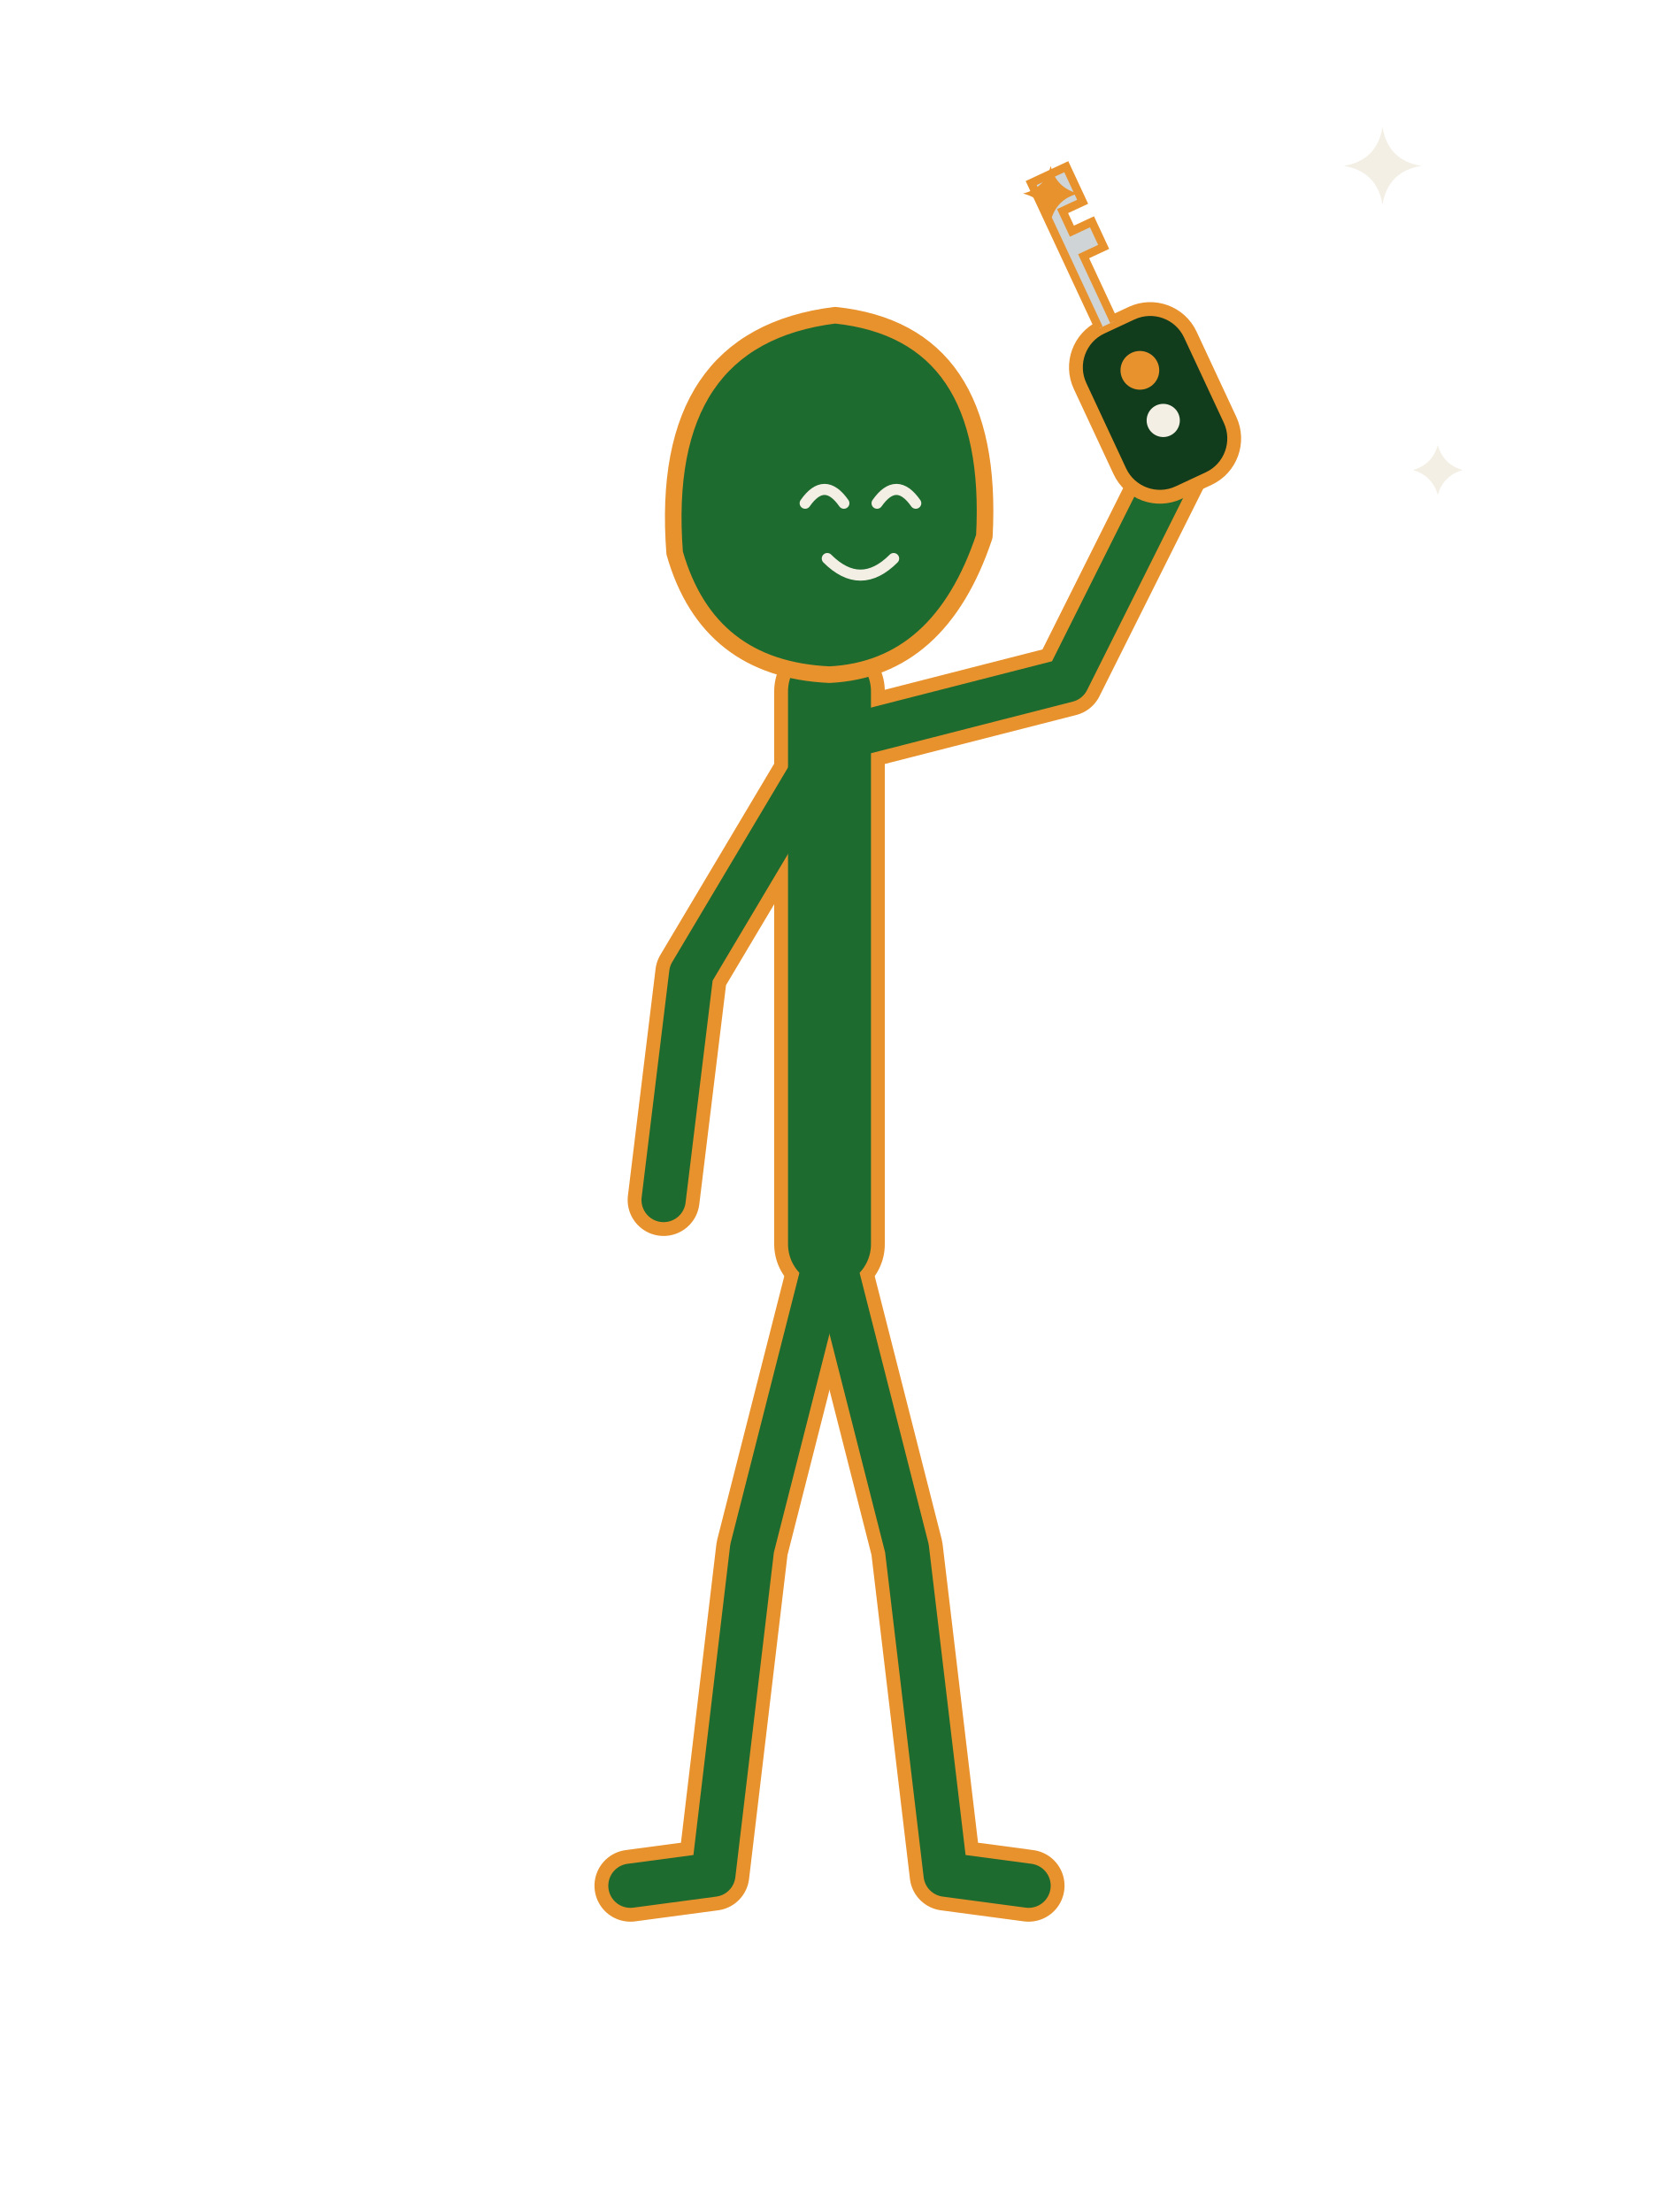
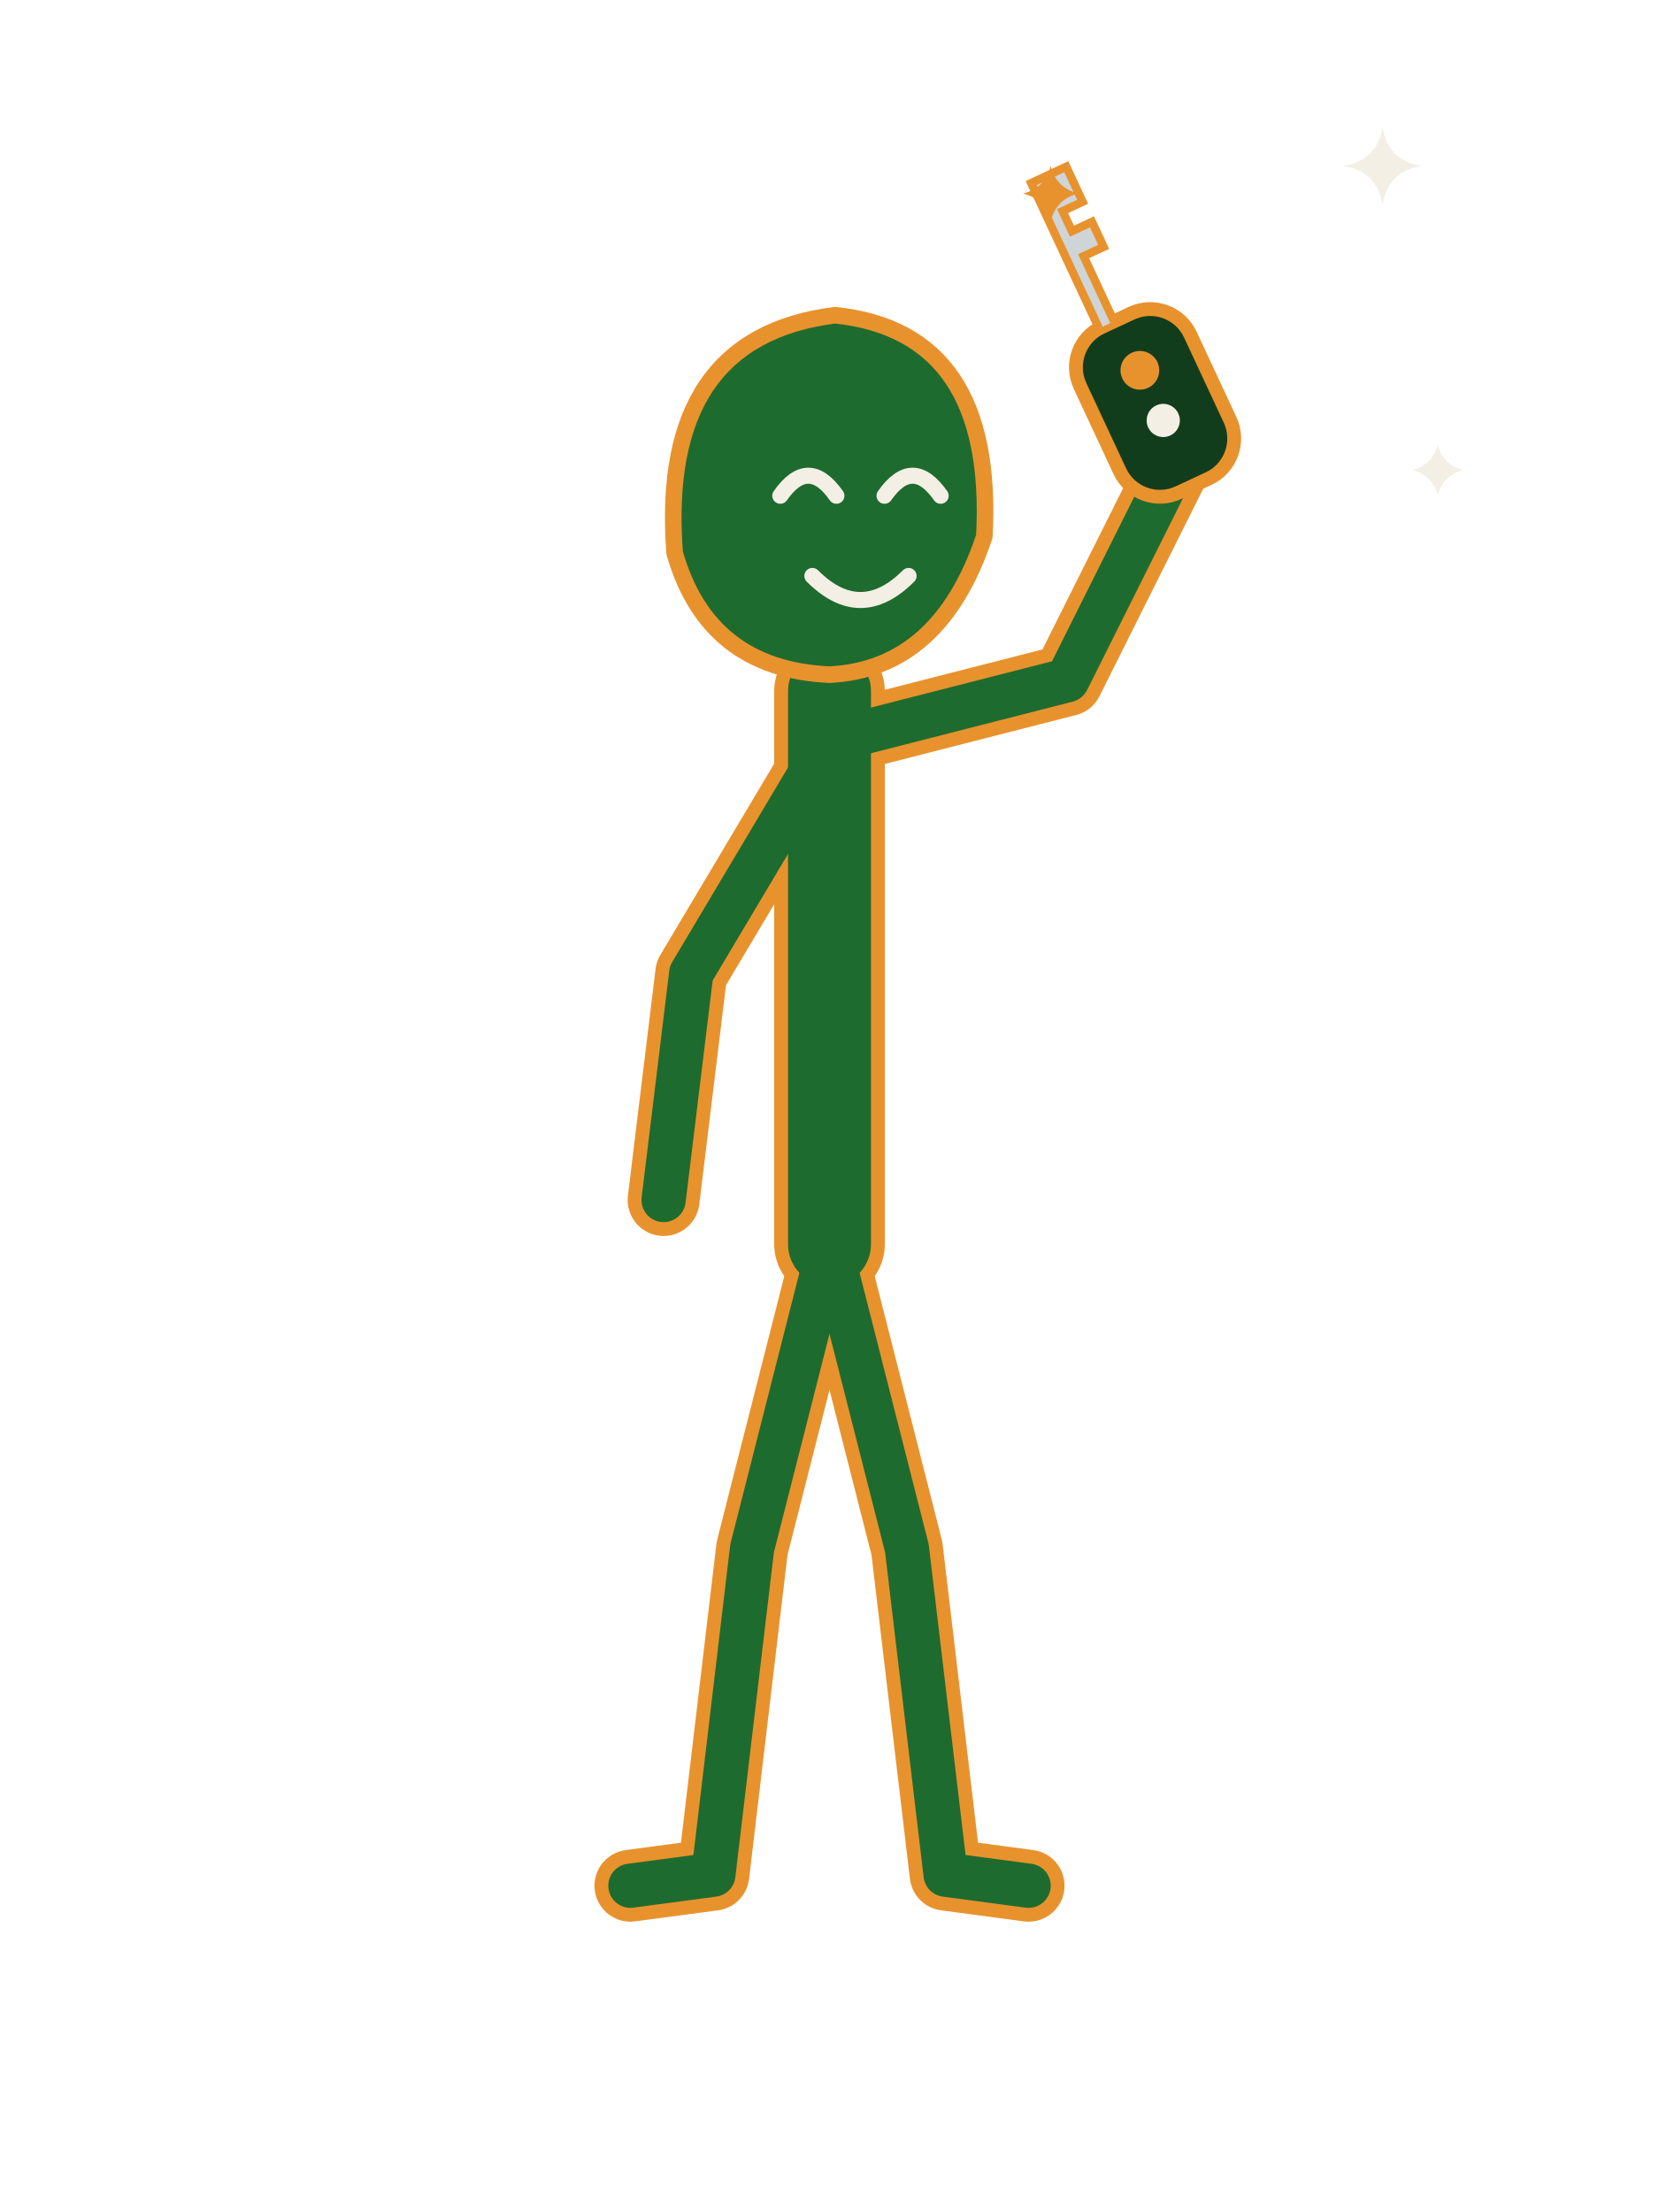
<svg xmlns="http://www.w3.org/2000/svg" width="600" height="800" viewBox="0 0 600 800">
  <defs>
    <radialGradient id="glow">
      <stop offset="0" stop-color="#e8922e" stop-opacity=".18" />
      <stop offset="1" stop-color="#e8922e" stop-opacity="0" />
    </radialGradient>
  </defs>
  <polyline points="300,250 300,450" fill="none" stroke="#e8922e" stroke-width="40" stroke-linecap="round" stroke-linejoin="round" />
  <polyline points="300,268 386,246 424,170" fill="none" stroke="#e8922e" stroke-width="26" stroke-linecap="round" stroke-linejoin="round" />
  <polyline points="300,268 250,352 240,434" fill="none" stroke="#e8922e" stroke-width="26" stroke-linecap="round" stroke-linejoin="round" />
  <polyline points="300,450 272,560 258,678 228,682" fill="none" stroke="#e8922e" stroke-width="26" stroke-linecap="round" stroke-linejoin="round" />
  <polyline points="300,450 328,560 342,678 372,682" fill="none" stroke="#e8922e" stroke-width="26" stroke-linecap="round" stroke-linejoin="round" />
  <polyline points="300,250 300,450" fill="none" stroke="#1e6b2f" stroke-width="30" stroke-linecap="round" stroke-linejoin="round" />
  <polyline points="300,268 386,246 424,170" fill="none" stroke="#1e6b2f" stroke-width="16" stroke-linecap="round" stroke-linejoin="round" />
  <polyline points="300,268 250,352 240,434" fill="none" stroke="#1e6b2f" stroke-width="16" stroke-linecap="round" stroke-linejoin="round" />
  <polyline points="300,450 272,560 258,678 228,682" fill="none" stroke="#1e6b2f" stroke-width="16" stroke-linecap="round" stroke-linejoin="round" />
  <polyline points="300,450 328,560 342,678 372,682" fill="none" stroke="#1e6b2f" stroke-width="16" stroke-linecap="round" stroke-linejoin="round" />
  <path d="M244,200 Q238,122 302,114 Q360,120 356,194 Q340,242 300,244 Q256,242 244,200Z" fill="#1e6b2f" stroke="#e8922e" stroke-width="6" stroke-linejoin="round" />
-   <path d="M291.2,182 Q298.2,172 305.2,182 M317.2,182 Q324.2,172 331.2,182" fill="none" stroke="#f3efe4" stroke-width="4" stroke-linecap="round" />
-   <path d="M299.2,202 Q311.2,214 323.2,202" fill="none" stroke="#f3efe4" stroke-width="4" stroke-linecap="round" />
+   <g transform="translate(311.2,188) scale(1.45) translate(-311.2,-188)">
+     <path d="M291.2,182 Q298.2,172 305.2,182 M317.2,182 Q324.2,172 331.2,182" fill="none" stroke="#f3efe4" stroke-width="4" stroke-linecap="round" />
+     <path d="M299.2,202 Q311.2,214 323.2,202" fill="none" stroke="#f3efe4" stroke-width="4" stroke-linecap="round" />
+   </g>
  <g transform="translate(430,172) rotate(-25)">
    <rect x="-22" y="-62" width="44" height="66" rx="16" fill="#123d1c" stroke="#e8922e" stroke-width="5" />
    <circle cx="0" cy="-42" r="7" fill="#e8922e" />
    <circle cx="0" cy="-22" r="6" fill="#f3efe4" />
    <path d="M-7,-62 v-58 h14 v14 h-8 v8 h8 v10 h-8 v26" fill="#cfd4d6" stroke="#e8922e" stroke-width="3" />
  </g>
  <path d="M500,46 Q502,58 514,60 Q502,62 500,74 Q498,62 486,60 Q498,58 500,46Z" fill="#f3efe4" />
  <path d="M380,60 Q382,68 390,70 Q382,72 380,80 Q378,72 370,70 Q378,68 380,60Z" fill="#e8922e" />
  <path d="M520,161 Q522,168 529,170 Q522,172 520,179 Q518,172 511,170 Q518,168 520,161Z" fill="#f3efe4" />
</svg>
